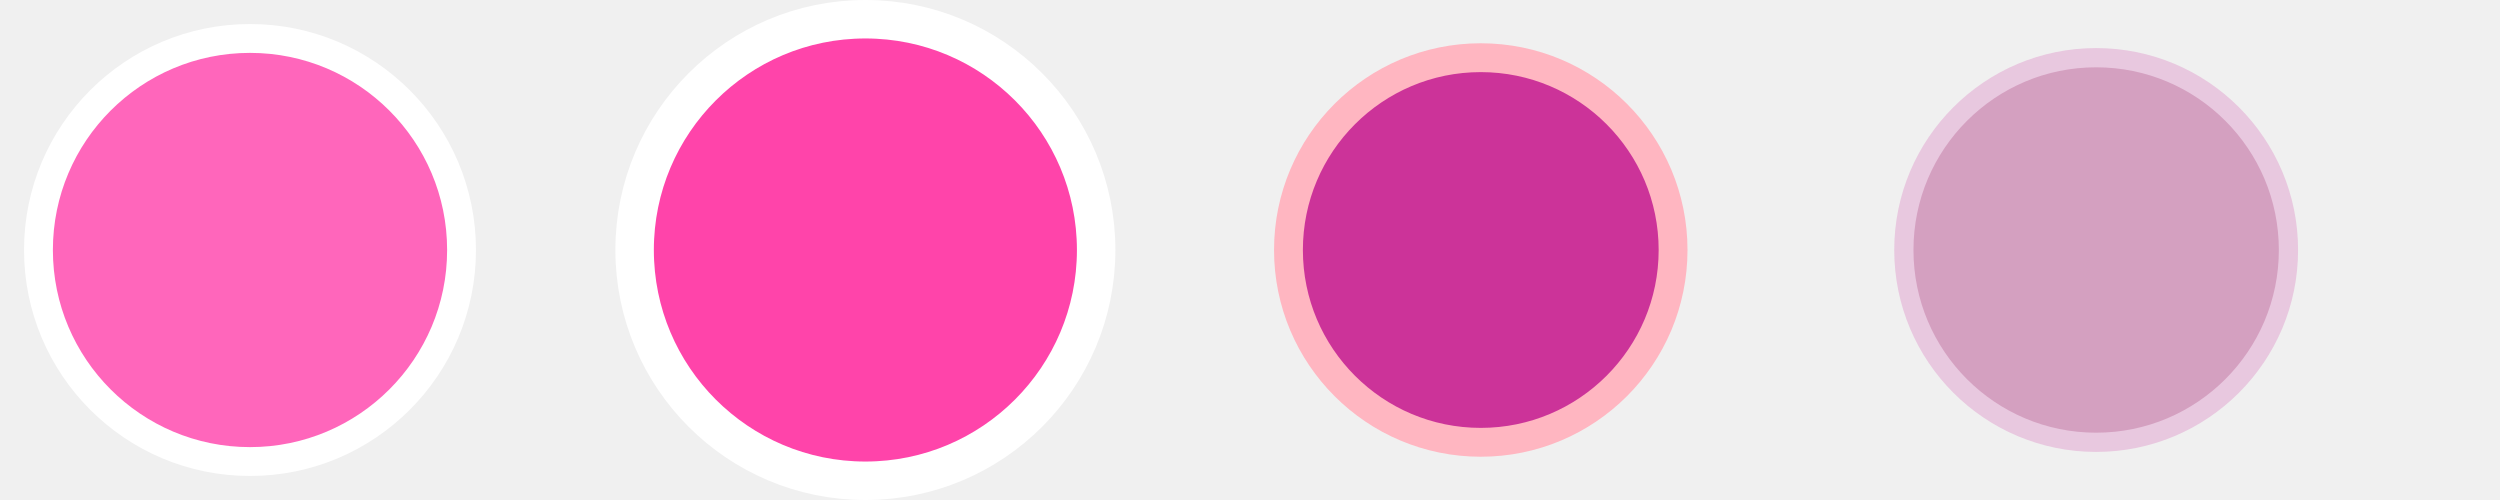
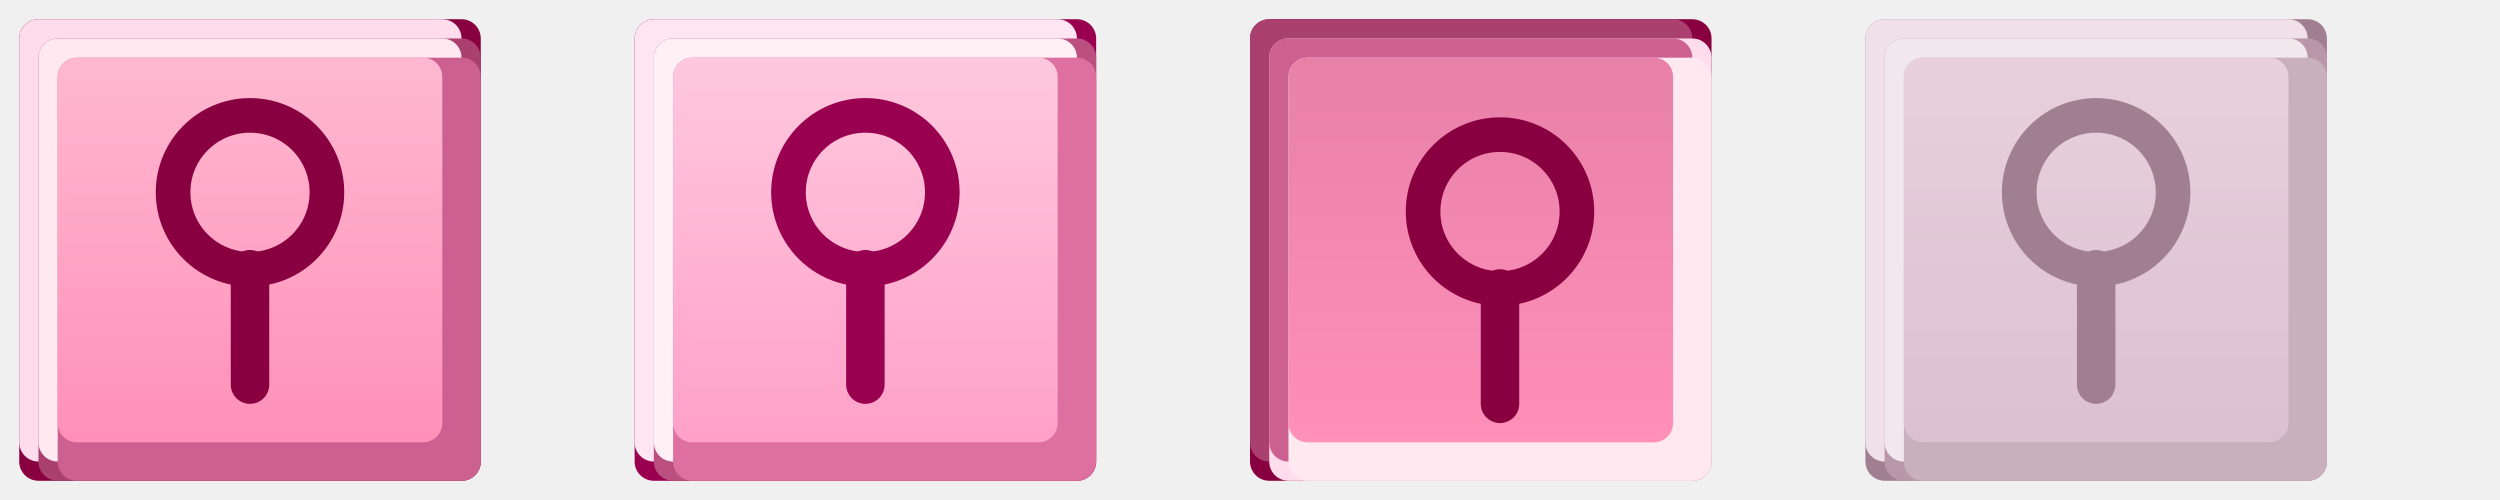
<svg xmlns="http://www.w3.org/2000/svg" width="130" height="26" viewBox="0 0 130 26" version="1.1">
+   <defs>
+     <linearGradient id="btnFace" x1="0" y1="0" x2="0" y2="1">
+       <stop offset="0%" stop-color="#ffb8d0" />
+       <stop offset="100%" stop-color="#ff90b8" />
+     </linearGradient>
+     <linearGradient id="btnFaceHover" x1="0" y1="0" x2="0" y2="1">
+       <stop offset="0%" stop-color="#ffc8dd" />
+       <stop offset="100%" stop-color="#ffa0c8" />
+     </linearGradient>
+     <linearGradient id="btnFacePressed" x1="0" y1="0" x2="0" y2="1">
+       <stop offset="0%" stop-color="#e880a8" />
+       <stop offset="100%" stop-color="#ff90b8" />
+     </linearGradient>
+     <linearGradient id="btnFaceInactive" x1="0" y1="0" x2="0" y2="1">
+       <stop offset="0%" stop-color="#e8d0dc" />
+       <stop offset="100%" stop-color="#dcc0d0" />
+     </linearGradient>
+   </defs>
  <g id="center">
-     <circle cx="13" cy="13" r="11" style="fill:#ff66bb;fill-opacity:1;stroke:#ffffff;stroke-width:1.5" />
+     <rect x="1" y="1" width="24" height="24" rx="1" fill="#880040" />
+     <rect x="1" y="1" width="23" height="23" rx="1" fill="#ffdcec" />
+     <rect x="2" y="2" width="23" height="23" rx="1" fill="#aa4070" />
+     <rect x="2" y="2" width="22" height="22" rx="1" fill="#ffe8f0" />
+     <rect x="3" y="3" width="22" height="22" rx="1" fill="#cc6090" />
+     <rect x="3" y="3" width="20" height="20" rx="1" fill="url(#btnFace)" />
+     <circle cx="13" cy="10" r="4" fill="none" stroke="#880040" stroke-width="1.8" />
+     <line x1="13" y1="14" x2="13" y2="20" stroke="#880040" stroke-width="2" stroke-linecap="round" />
  </g>
  <g id="hover-center">
-     <circle cx="45" cy="13" r="12" style="fill:#ff44aa;fill-opacity:1;stroke:#ffffff;stroke-width:2" />
+     <rect x="33" y="1" width="24" height="24" rx="1" fill="#990050" />
+     <rect x="33" y="1" width="23" height="23" rx="1" fill="#ffe4f2" />
+     <rect x="34" y="2" width="23" height="23" rx="1" fill="#bb5080" />
+     <rect x="34" y="2" width="22" height="22" rx="1" fill="#fff0f5" />
+     <rect x="35" y="3" width="22" height="22" rx="1" fill="#dd70a0" />
+     <rect x="35" y="3" width="20" height="20" rx="1" fill="url(#btnFaceHover)" />
+     <circle cx="45" cy="10" r="4" fill="none" stroke="#990050" stroke-width="1.8" />
+     <line x1="45" y1="14" x2="45" y2="20" stroke="#990050" stroke-width="2" stroke-linecap="round" />
  </g>
  <g id="pressed-center">
-     <circle cx="77" cy="13" r="10" style="fill:#cc3399;fill-opacity:1;stroke:#ffb6c1;stroke-width:1.5" />
+     <rect x="65" y="1" width="24" height="24" rx="1" fill="#880040" />
+     <rect x="65" y="1" width="23" height="23" rx="1" fill="#aa4070" />
+     <rect x="66" y="2" width="23" height="23" rx="1" fill="#ffdcec" />
+     <rect x="66" y="2" width="22" height="22" rx="1" fill="#cc6090" />
+     <rect x="67" y="3" width="22" height="22" rx="1" fill="#ffe8f0" />
+     <rect x="67" y="3" width="20" height="20" rx="1" fill="url(#btnFacePressed)" />
+     <circle cx="78" cy="11" r="4" fill="none" stroke="#880040" stroke-width="1.8" />
+     <line x1="78" y1="15" x2="78" y2="21" stroke="#880040" stroke-width="2" stroke-linecap="round" />
  </g>
  <g id="deactivated-center">
-     <circle cx="109" cy="13" r="10" style="fill:#d4a0c0;fill-opacity:1;stroke:#e8c8df;stroke-width:1" />
+     <rect x="97" y="1" width="24" height="24" rx="1" fill="#a08090" />
+     <rect x="97" y="1" width="23" height="23" rx="1" fill="#f0e0e8" />
+     <rect x="98" y="2" width="23" height="23" rx="1" fill="#b898a8" />
+     <rect x="98" y="2" width="22" height="22" rx="1" fill="#f0e8ec" />
+     <rect x="99" y="3" width="22" height="22" rx="1" fill="#c8b0bc" />
+     <rect x="99" y="3" width="20" height="20" rx="1" fill="url(#btnFaceInactive)" />
+     <circle cx="109" cy="10" r="4" fill="none" stroke="#a08090" stroke-width="1.8" />
+     <line x1="109" y1="14" x2="109" y2="20" stroke="#a08090" stroke-width="2" stroke-linecap="round" />
  </g>
</svg>
